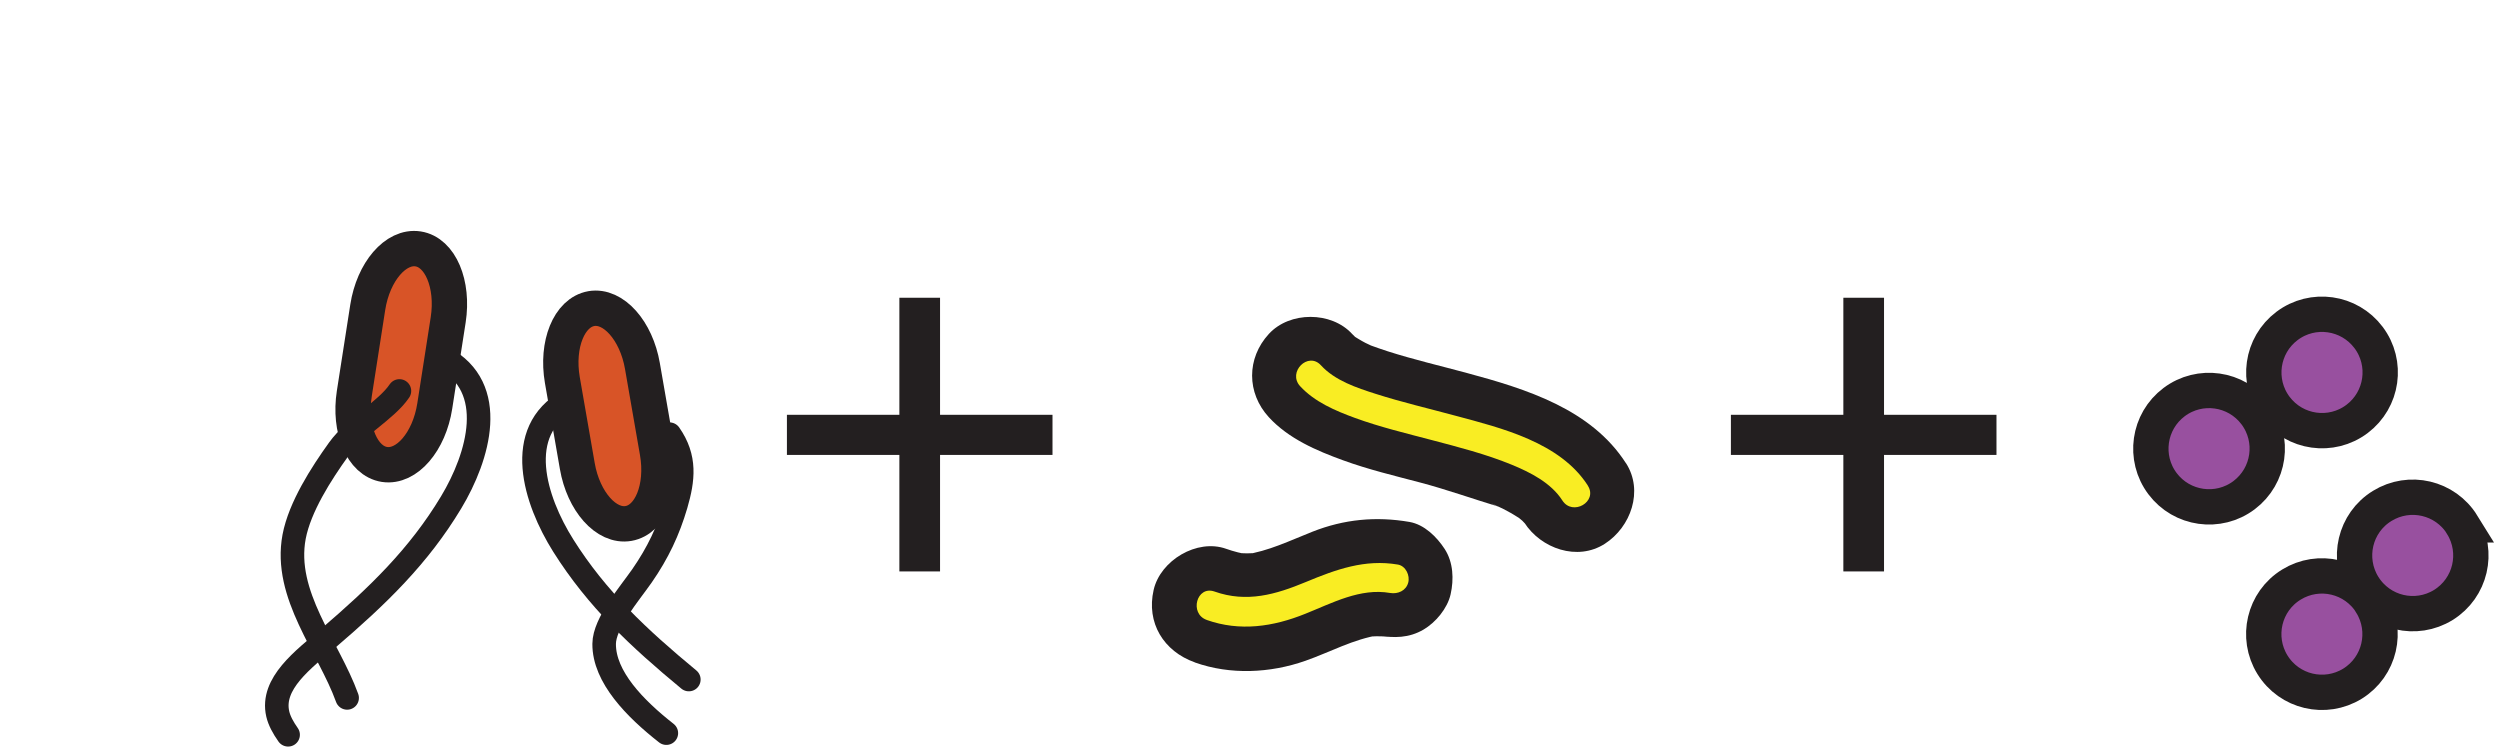
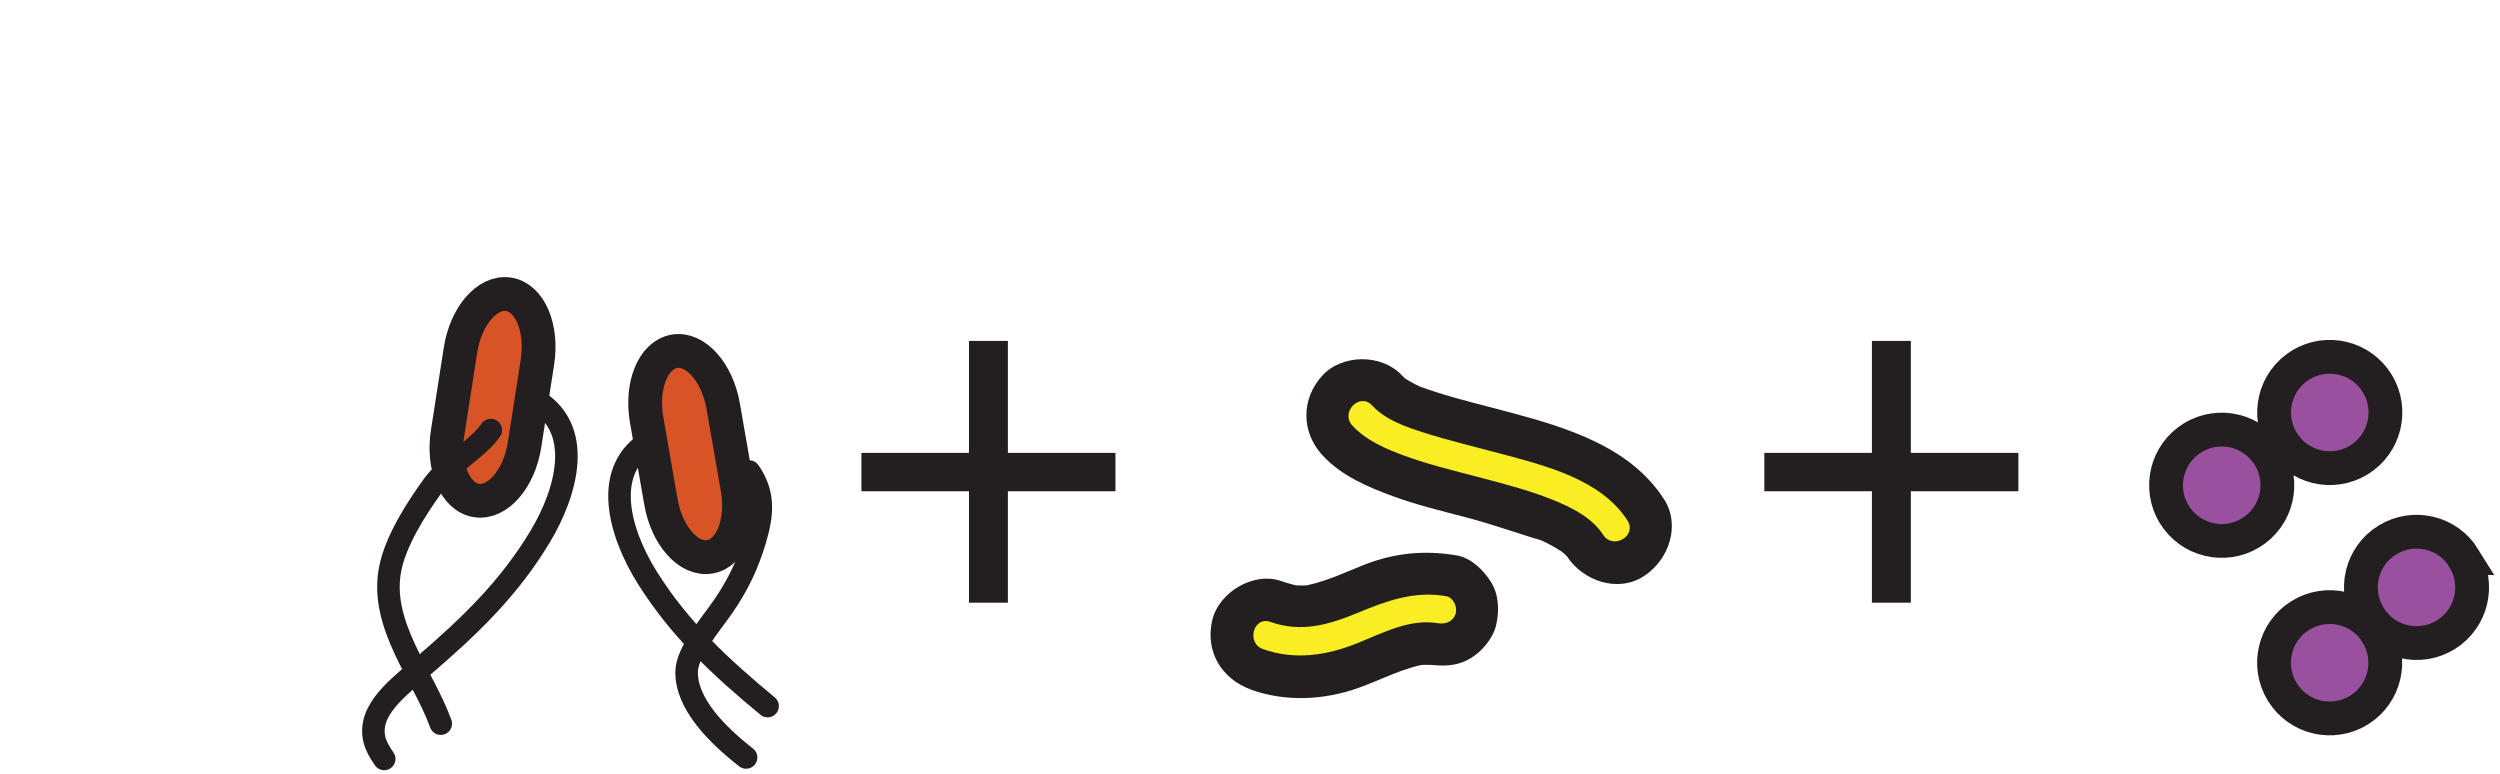
- <svg xmlns="http://www.w3.org/2000/svg" id="Layer_1" version="1.1" viewBox="0 0 212.24 63.68">
+ <svg xmlns="http://www.w3.org/2000/svg" id="Layer_1" version="1.1" viewBox="0 0 221.89 68.67">
  <defs>
    <style>
      .st0 {
        fill: #f9ed23;
      }

      .st1 {
        fill: #d85427;
      }

-       .st1, .st2, .st3, .st4 {
+       .st1, .st2, .st3 {
        stroke: #231f20;
        stroke-miterlimit: 10;
      }

      .st1, .st3 {
        stroke-width: 3px;
      }

-       .st5, .st6 {
+       .st4, .st5 {
        fill: #231f20;
      }

      .st2 {
+         fill: none;
        stroke-width: 2px;
      }

-       .st2, .st3, .st4 {
+       .st2, .st3 {
        stroke-linecap: round;
-       }
- 
-       .st2, .st4 {
-         fill: none;
      }

      .st3 {
        fill: #98509f;
      }

-       .st6 {
+       .st5 {
        font-family: MyriadPro-Regular, 'Myriad Pro';
        font-size: 48px;
      }
- 
-       .st4 {
-         stroke-width: 6px;
-       }
    </style>
  </defs>
-   <path class="st4" d="M149.25,6.41" />
  <g>
-     <path class="st1" d="M35.49,21.13c1.89.29,3.03,2.99,2.56,6.02l-1.14,7.32c-.47,3.03-2.38,5.25-4.27,4.96h0c-1.89-.29-3.03-2.99-2.56-6.02l1.14-7.32c.47-3.03,2.38-5.25,4.27-4.96" />
-     <path class="st2" d="M33.91,33.19c-1.1,1.64-3.81,3.08-5.16,4.96-1.48,2.06-3.3,4.89-3.78,7.41-.93,4.95,2.92,9.32,4.5,13.69" />
-     <path class="st2" d="M37.64,30.38c4.72,2.52,3,8.38.66,12.27-2.76,4.59-6.23,7.93-10.42,11.52-2.13,1.82-4.89,3.85-4.3,6.44.13.57.45,1.16.88,1.77" />
-     <path class="st1" d="M50.2,26.2c-1.88.33-2.98,3.04-2.46,6.06l1.27,7.3c.52,3.02,2.47,5.21,4.35,4.88h0c1.88-.33,2.98-3.04,2.45-6.06l-1.27-7.3c-.52-3.02-2.47-5.21-4.35-4.88" />
-     <path class="st2" d="M56.84,36.86c1.4,2,1.17,3.85.55,5.99-.65,2.21-1.53,4.08-2.89,6.04-1.06,1.52-3.2,4-3.21,5.77-.02,2.81,2.64,5.51,5.28,7.58" />
-     <path class="st2" d="M48.22,34.04c-4.66,2.59-2.83,8.42-.4,12.28,2.86,4.54,6.39,7.84,10.66,11.37" />
+     <path class="st1" d="M45.14,26.12c1.89.29,3.03,2.99,2.56,6.02l-1.14,7.32c-.47,3.03-2.38,5.25-4.27,4.96h0c-1.89-.29-3.03-2.99-2.56-6.02l1.14-7.32c.47-3.03,2.38-5.25,4.27-4.96" />
+     <path class="st2" d="M43.56,38.17c-1.1,1.64-3.81,3.08-5.16,4.96-1.48,2.06-3.3,4.89-3.78,7.41-.93,4.95,2.92,9.32,4.5,13.69" />
+     <path class="st2" d="M47.28,35.36c4.72,2.52,3,8.38.66,12.27-2.76,4.59-6.23,7.93-10.42,11.52-2.13,1.82-4.89,3.85-4.3,6.44.13.57.45,1.16.88,1.77" />
+     <path class="st1" d="M59.85,31.18c-1.88.33-2.98,3.04-2.46,6.06l1.27,7.3c.52,3.02,2.47,5.21,4.35,4.88h0c1.88-.33,2.98-3.04,2.45-6.06l-1.27-7.3c-.52-3.02-2.47-5.21-4.35-4.88" />
+     <path class="st2" d="M66.49,41.85c1.4,2,1.17,3.85.55,5.99-.65,2.21-1.53,4.08-2.89,6.04-1.06,1.52-3.2,4-3.21,5.77-.02,2.81,2.64,5.51,5.28,7.58" />
+     <path class="st2" d="M57.87,39.02c-4.66,2.59-2.83,8.42-.4,12.28,2.86,4.54,6.39,7.84,10.66,11.37" />
  </g>
  <g>
-     <path class="st3" d="M190.51,42.04c-2.18,1.64-5.28,1.2-6.92-.98-1.64-2.18-1.2-5.28.98-6.92,2.18-1.64,5.28-1.2,6.92.98,1.64,2.18,1.2,5.28-.98,6.92" />
-     <path class="st3" d="M194.16,27.67c2.18-1.64,5.28-1.2,6.92.98,1.64,2.18,1.2,5.28-.98,6.92-2.18,1.64-5.28,1.2-6.92-.98-1.64-2.18-1.2-5.28.98-6.92Z" />
-     <path class="st3" d="M209.03,44.56c1.43,2.32.72,5.36-1.6,6.8-2.32,1.43-5.36.72-6.8-1.61-1.43-2.32-.72-5.37,1.61-6.8,2.32-1.43,5.36-.72,6.8,1.61Z" />
+     <path class="st3" d="M200.16,47.02c-2.18,1.64-5.28,1.2-6.92-.98-1.64-2.18-1.2-5.28.98-6.92,2.18-1.64,5.28-1.2,6.92.98,1.64,2.18,1.2,5.28-.98,6.92" />
+     <path class="st3" d="M203.81,32.66c2.18-1.64,5.28-1.2,6.92.98,1.64,2.18,1.2,5.28-.98,6.92-2.18,1.64-5.28,1.2-6.92-.98-1.64-2.18-1.2-5.28.98-6.92Z" />
+     <path class="st3" d="M218.68,49.54c1.43,2.32.72,5.36-1.6,6.8-2.32,1.43-5.36.72-6.8-1.61-1.43-2.32-.72-5.37,1.61-6.8,2.32-1.43,5.36-.72,6.8,1.61Z" />
  </g>
  <g>
-     <path class="st5" d="M101.44,56.24c3.01,1.07,6.39.91,9.38-.14,2.11-.74,4.09-1.85,6.32-2.19l-1.33.18c.71-.09,1.41-.1,2.12-.02l-1.33-.18c.14.02.27.04.4.06,1.36.23,2.62.22,3.85-.5,1.04-.61,2.03-1.8,2.3-2.99.29-1.28.23-2.72-.5-3.85-.67-1.03-1.73-2.08-2.99-2.3-2.85-.49-5.55-.23-8.24.83-1.9.75-3.74,1.66-5.78,1.95l1.33-.18c-.74.09-1.48.09-2.22,0l1.33.18c-.68-.1-1.34-.27-1.99-.5-2.47-.88-5.58.99-6.15,3.49-.64,2.8.85,5.21,3.49,6.15h0Z" />
-     <path class="st0" d="M102.44,52.63c2.83,1,5.64.58,8.37-.52,2.28-.91,4.67-2.21,7.2-1.77.66.11,1.35-.18,1.54-.87.17-.6-.2-1.42-.87-1.54-2.81-.48-5.27.42-7.82,1.48s-5.01,1.78-7.75.81c-1.52-.54-2.17,1.88-.66,2.41h0Z" />
-     <path class="st5" d="M138.04,39.33c-2.95-4.6-8.48-6.31-13.49-7.66-2.25-.61-4.53-1.14-6.75-1.85-.51-.17-1.02-.34-1.53-.53-1.06-.4.63.3.3.13-.21-.11-.43-.2-.65-.31-.39-.2-.76-.44-1.14-.67-.63-.37.99.9.47.36-.15-.15-.31-.29-.46-.45-1.77-1.93-5.3-1.93-7.07,0-1.9,2.07-1.89,5.01,0,7.07,1.67,1.82,4.05,2.84,6.31,3.66,2.14.78,4.36,1.31,6.56,1.89s4.47,1.39,6.72,2.07c-.39-.12-1.11-.49-.31-.13.21.1.42.2.63.3.46.23.91.49,1.34.77.17.11.98.7.17.1s-.06-.02.1.13c.14.13.26.29.4.42.56.53-.82-1.19-.23-.26,1.41,2.2,4.51,3.3,6.84,1.79,2.2-1.42,3.3-4.49,1.79-6.84h0Z" />
-     <path class="st0" d="M134.8,41.22c-2.35-3.66-7.32-4.88-11.25-5.93-2.25-.61-4.53-1.14-6.75-1.85-1.63-.52-3.47-1.13-4.66-2.43-1.09-1.19-2.85.58-1.77,1.77,1.23,1.34,2.99,2.09,4.66,2.7,2.14.78,4.36,1.31,6.56,1.89s4.55,1.18,6.72,2.07c1.61.66,3.37,1.55,4.33,3.05.87,1.35,3.03.1,2.16-1.26h0Z" />
+     <path class="st4" d="M111.09,61.23c3.01,1.07,6.39.91,9.38-.14,2.11-.74,4.09-1.85,6.32-2.19l-1.33.18c.71-.09,1.41-.1,2.12-.02l-1.33-.18c.14.02.27.04.4.06,1.36.23,2.62.22,3.85-.5,1.04-.61,2.03-1.8,2.3-2.99.29-1.28.23-2.72-.5-3.85-.67-1.03-1.73-2.08-2.99-2.3-2.85-.49-5.55-.23-8.24.83-1.9.75-3.74,1.66-5.78,1.95l1.33-.18c-.74.09-1.48.09-2.22,0l1.33.18c-.68-.1-1.34-.27-1.99-.5-2.47-.88-5.58.99-6.15,3.49-.64,2.8.85,5.21,3.49,6.15h0Z" />
+     <path class="st0" d="M112.09,57.61c2.83,1,5.64.58,8.37-.52,2.28-.91,4.67-2.21,7.2-1.77.66.11,1.35-.18,1.54-.87.17-.6-.2-1.42-.87-1.54-2.81-.48-5.27.42-7.82,1.48s-5.01,1.78-7.75.81c-1.52-.54-2.17,1.88-.66,2.41h0Z" />
+     <path class="st4" d="M147.69,44.31c-2.95-4.6-8.48-6.31-13.49-7.66-2.25-.61-4.53-1.14-6.75-1.85-.51-.17-1.02-.34-1.53-.53-1.06-.4.63.3.3.13-.21-.11-.43-.2-.65-.31-.39-.2-.76-.44-1.14-.67-.63-.37.99.9.47.36-.15-.15-.31-.29-.46-.45-1.77-1.93-5.3-1.93-7.07,0-1.9,2.07-1.89,5.01,0,7.07,1.67,1.82,4.05,2.84,6.31,3.66,2.14.78,4.36,1.31,6.56,1.89s4.47,1.39,6.72,2.07c-.39-.12-1.11-.49-.31-.13.21.1.42.2.63.3.46.23.91.49,1.34.77.17.11.98.7.17.1s-.06-.02.1.13c.14.13.26.29.4.42.56.53-.82-1.19-.23-.26,1.41,2.2,4.51,3.3,6.84,1.79,2.2-1.42,3.3-4.49,1.79-6.84h0Z" />
+     <path class="st0" d="M144.45,46.2c-2.35-3.66-7.32-4.88-11.25-5.93-2.25-.61-4.53-1.14-6.75-1.85-1.63-.52-3.47-1.13-4.66-2.43-1.09-1.19-2.85.58-1.77,1.77,1.23,1.34,2.99,2.09,4.66,2.7,2.14.78,4.36,1.31,6.56,1.89s4.55,1.18,6.72,2.07c1.61.66,3.37,1.55,4.33,3.05.87,1.35,3.03.1,2.16-1.26h0Z" />
  </g>
-   <text class="st6" transform="translate(64.4 53.84)">
+   <text class="st5" transform="translate(74.05 58.82)">
    <tspan x="0" y="0">+</tspan>
  </text>
-   <text class="st6" transform="translate(144.54 53.84)">
+   <text class="st5" transform="translate(154.19 58.82)">
    <tspan x="0" y="0">+</tspan>
  </text>
-   <path class="st3" d="M201.32,51.24c1.43,2.32.72,5.36-1.6,6.8-2.32,1.43-5.36.72-6.8-1.61-1.43-2.32-.72-5.37,1.61-6.8,2.32-1.43,5.36-.72,6.8,1.61Z" />
+   <path class="st3" d="M210.97,56.23c1.43,2.32.72,5.36-1.6,6.8-2.32,1.43-5.36.72-6.8-1.61-1.43-2.32-.72-5.37,1.61-6.8,2.32-1.43,5.36-.72,6.8,1.61Z" />
</svg>
